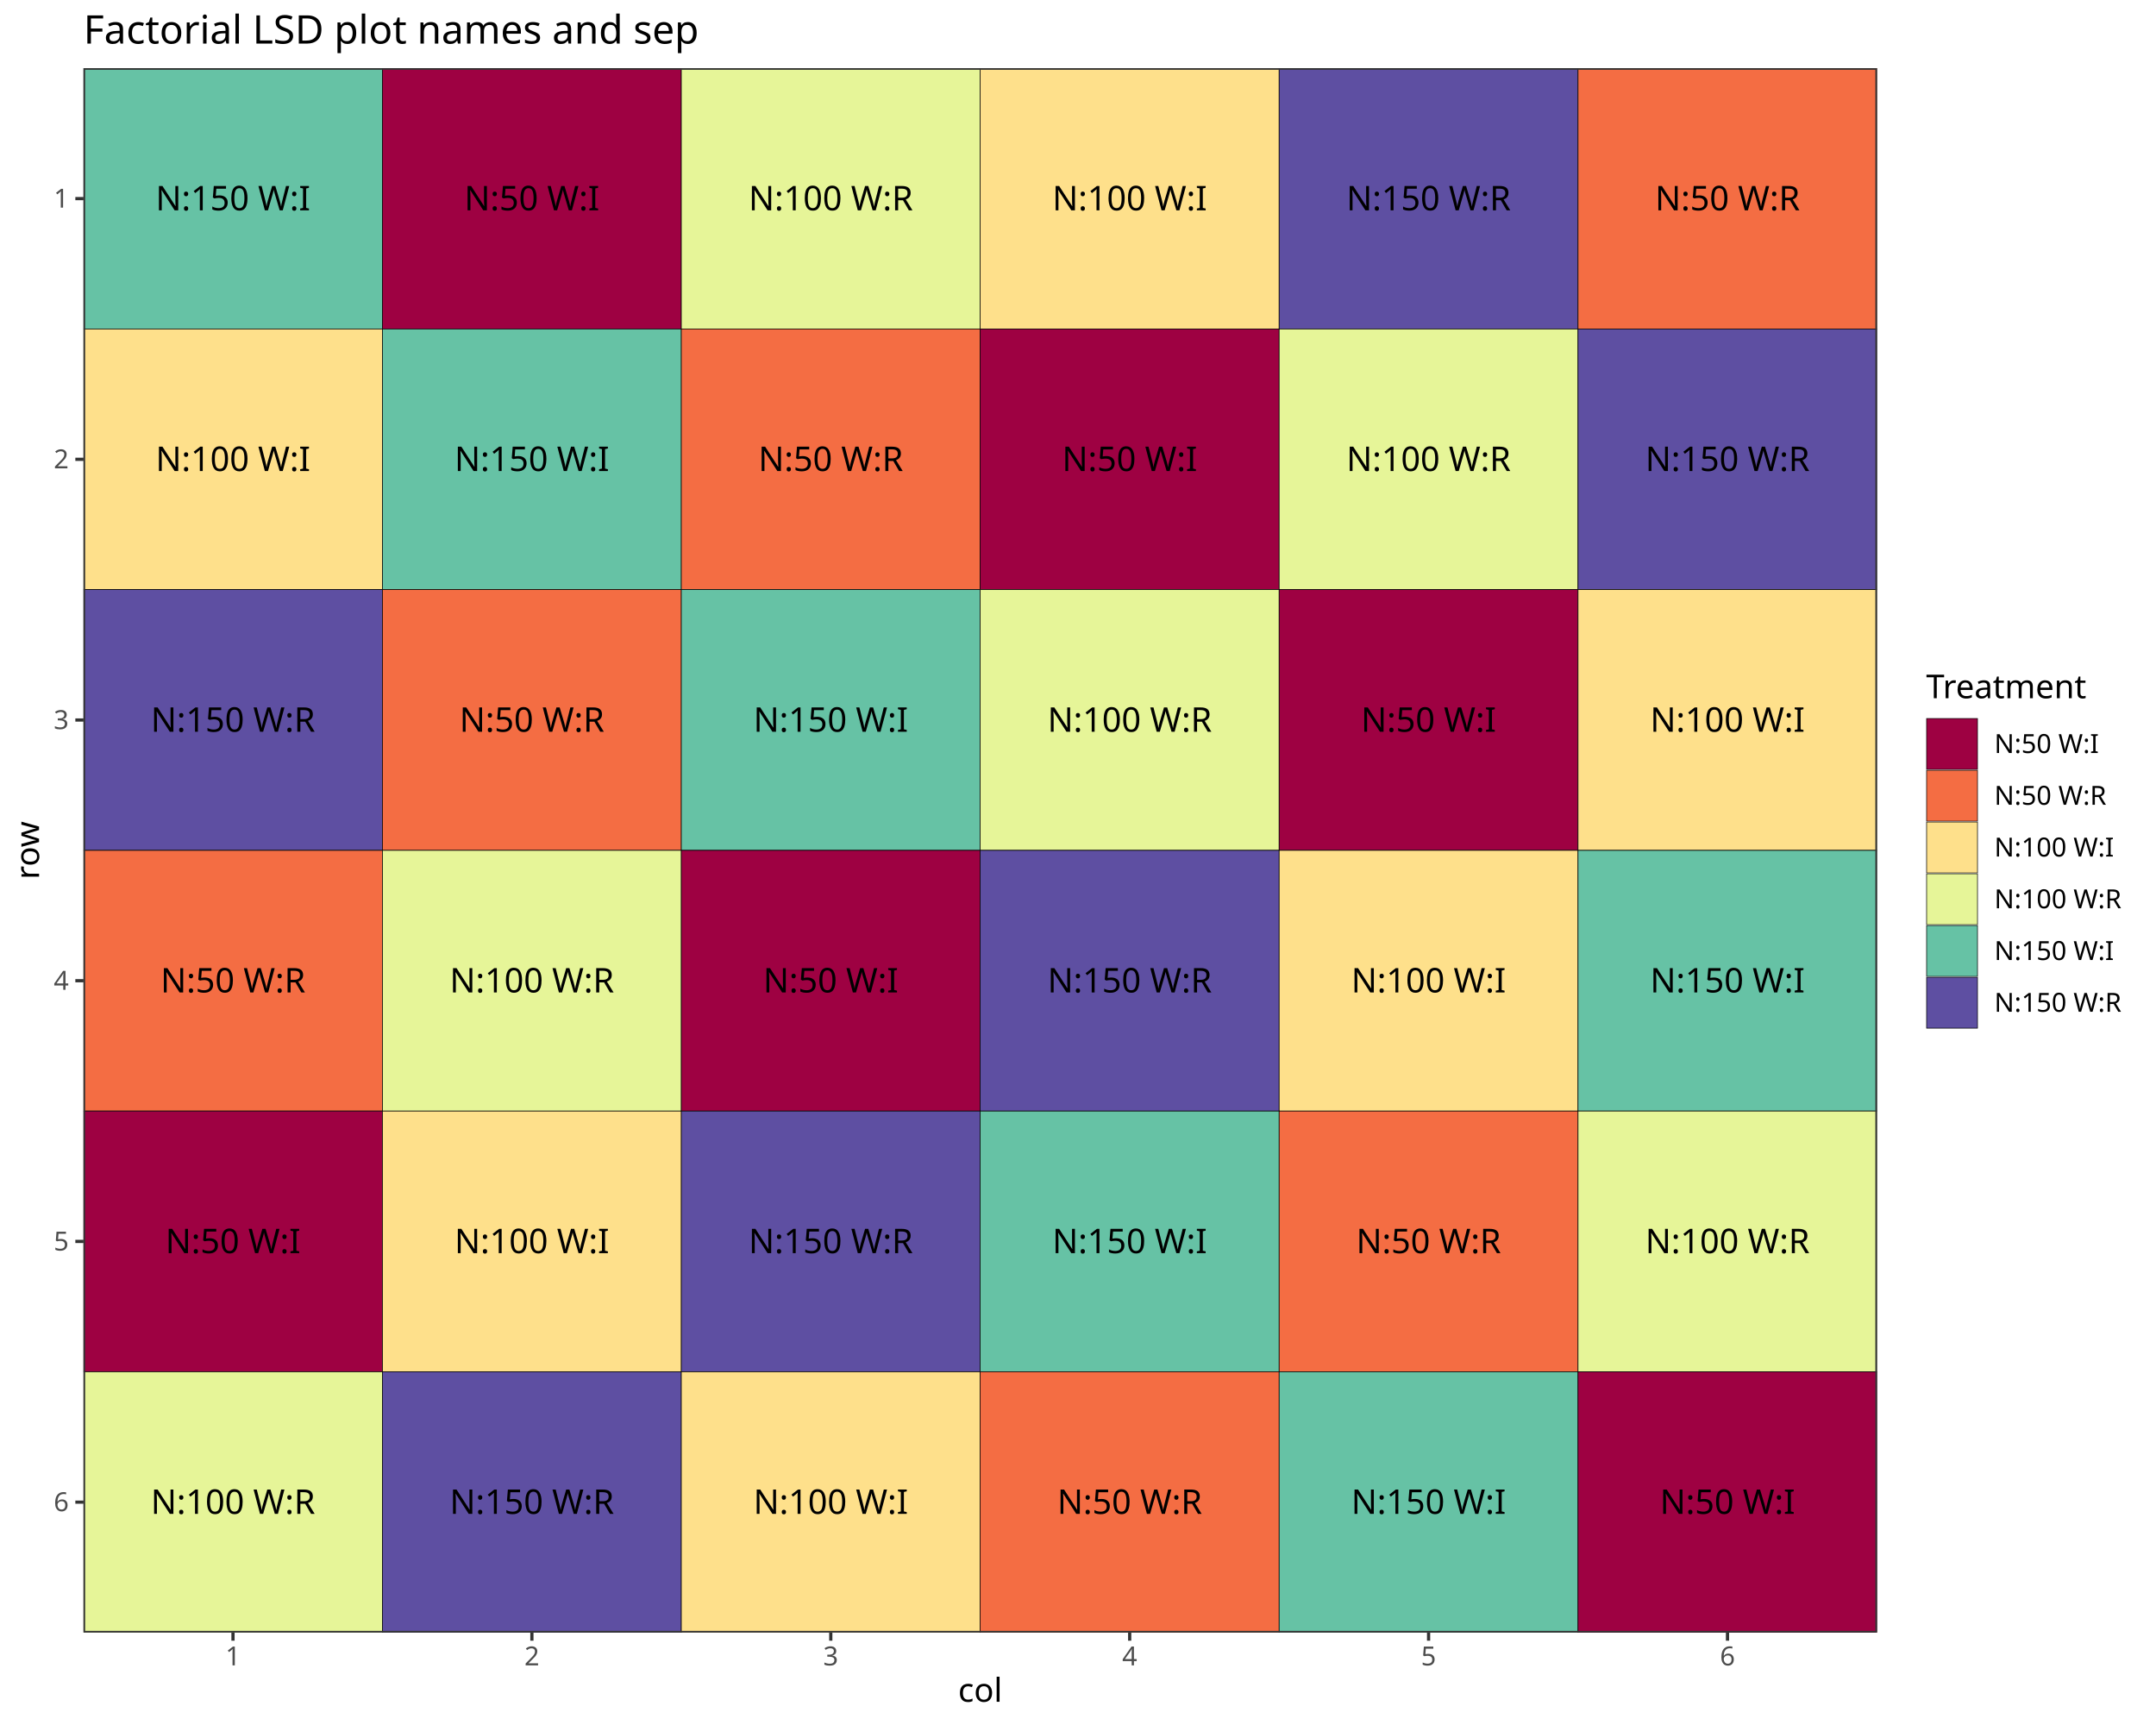
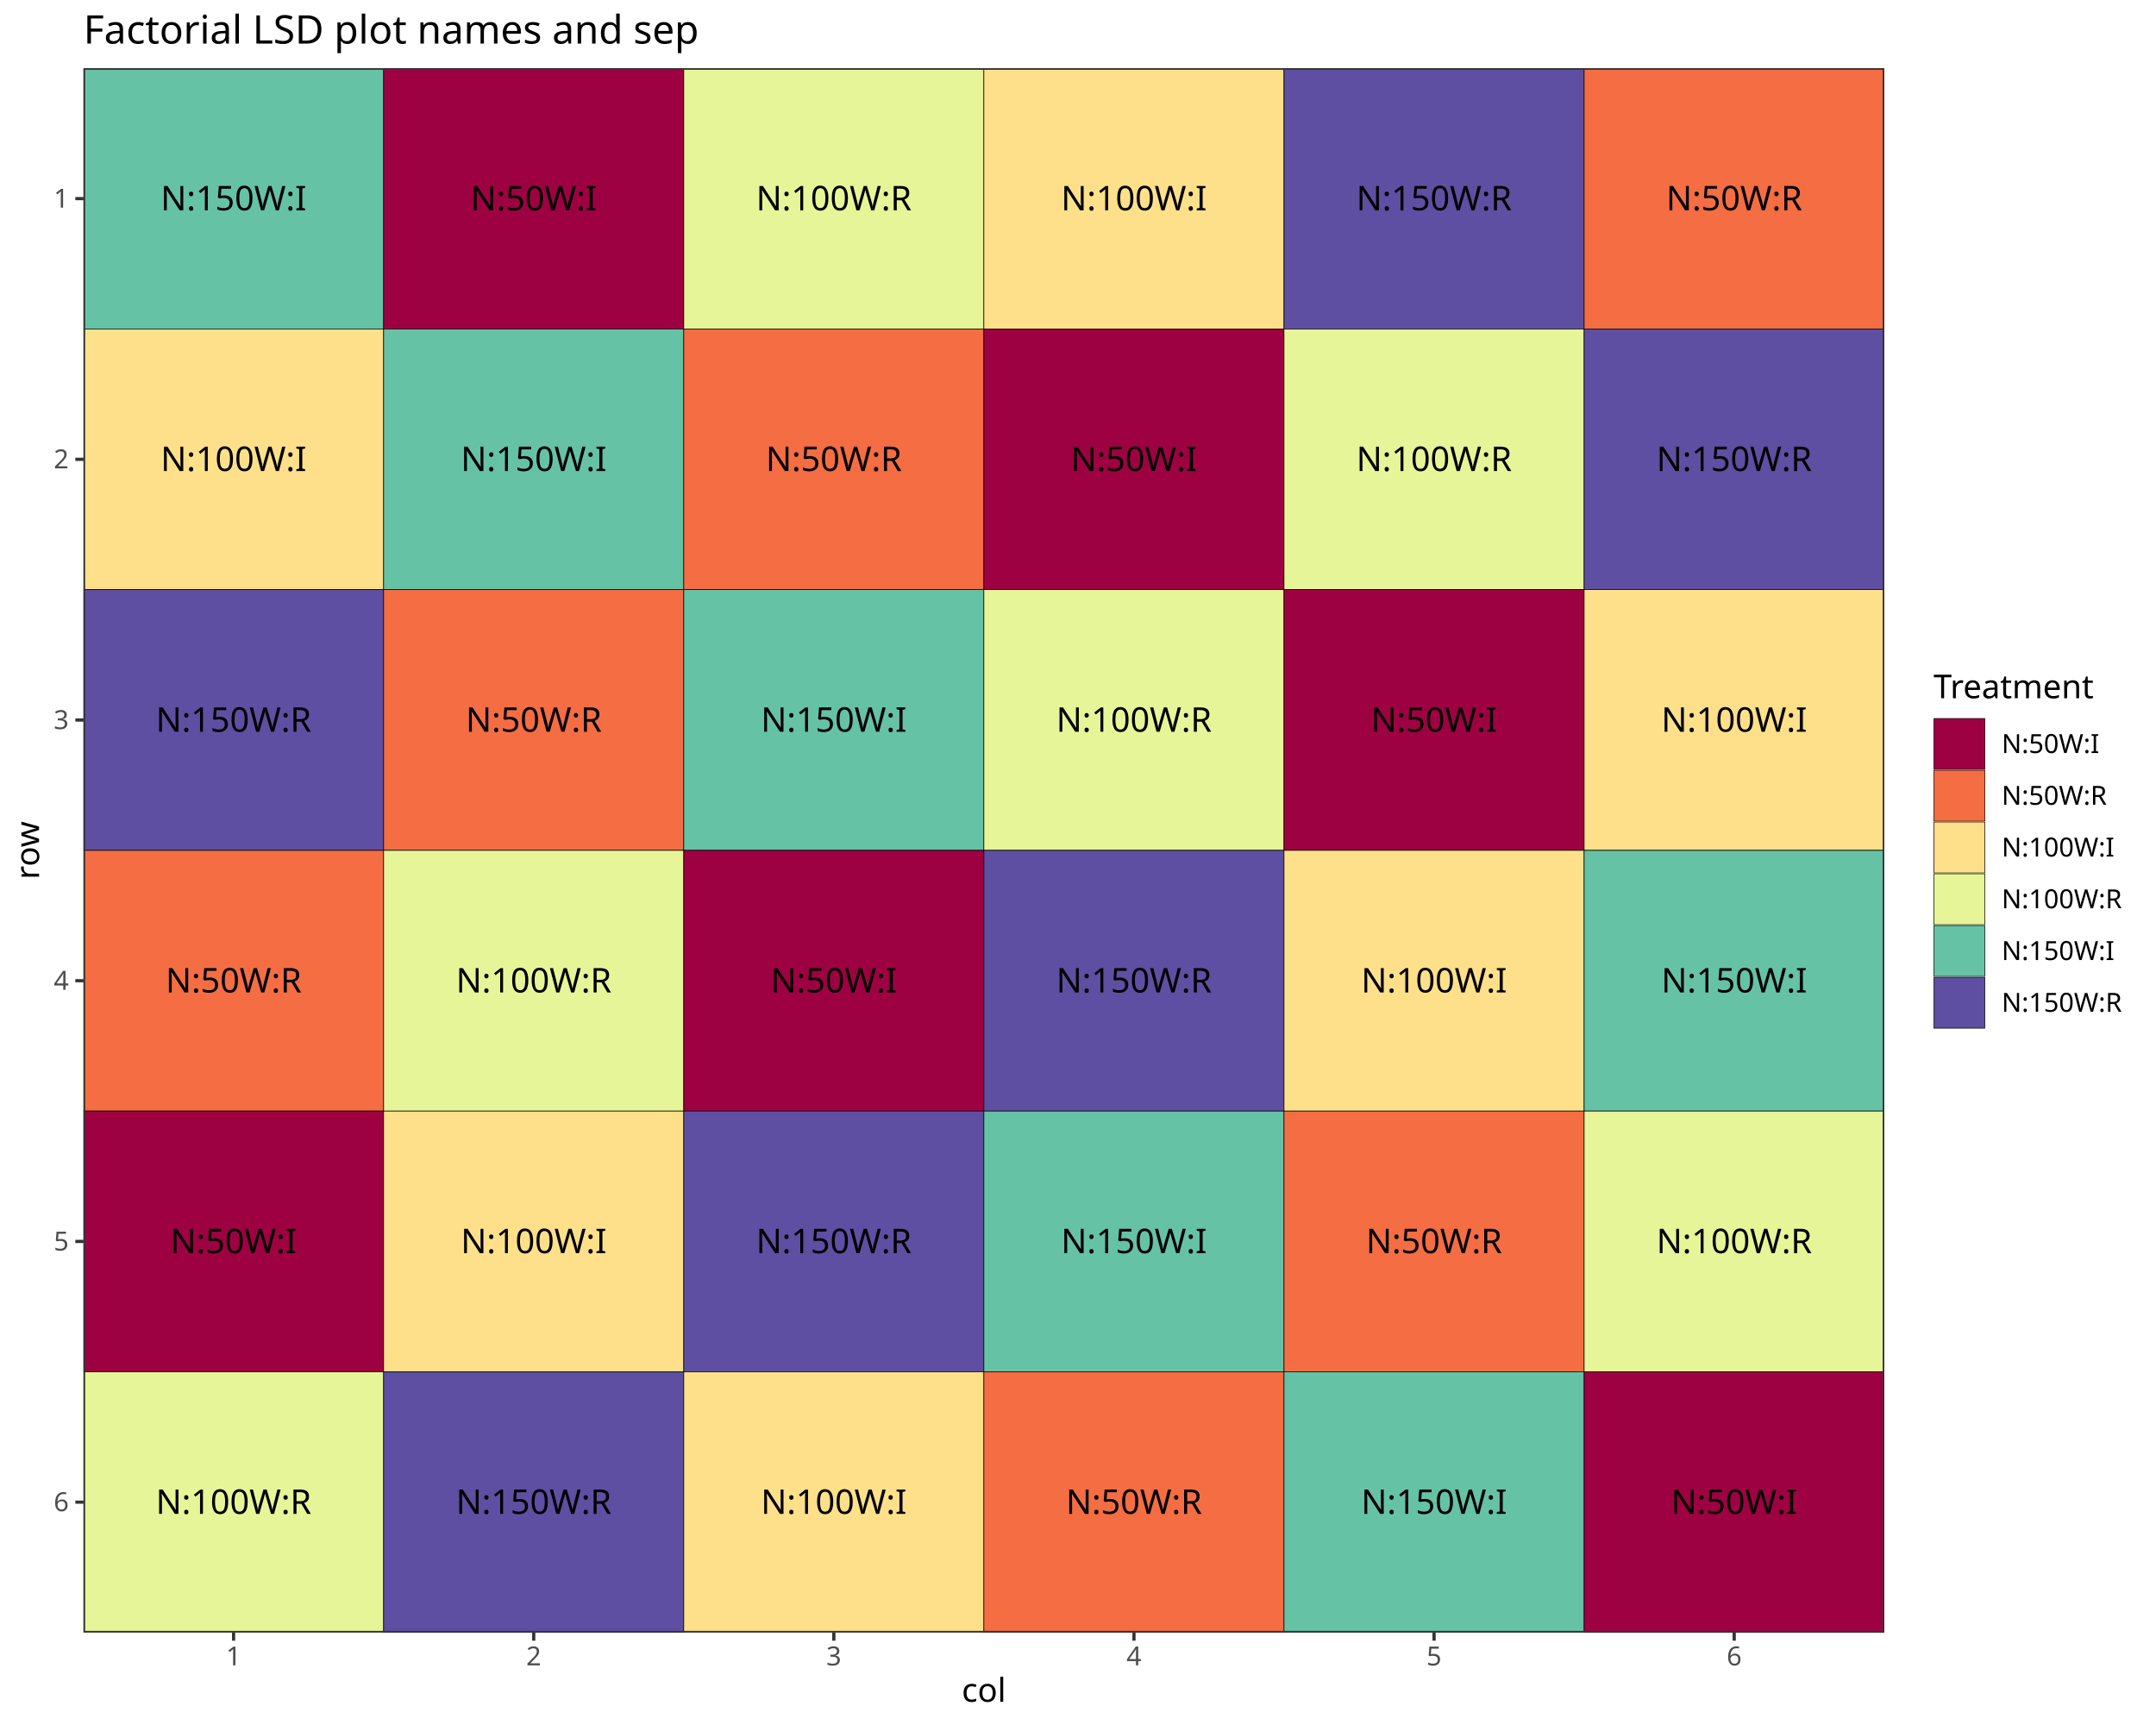
<svg xmlns="http://www.w3.org/2000/svg" class="svglite" data-engine-version="2.0" width="720.00pt" height="576.00pt" viewBox="0 0 720.00 576.00">
  <defs>
    <style type="text/css">
    .svglite line, .svglite polyline, .svglite polygon, .svglite path, .svglite rect, .svglite circle {
      fill: none;
      stroke: #000000;
      stroke-linecap: round;
      stroke-linejoin: round;
      stroke-miterlimit: 10.00;
    }
  </style>
  </defs>
  <rect width="100%" height="100%" style="stroke: none; fill: #FFFFFF;" />
  <defs>
    <clipPath id="cpMC4wMHw3MjAuMDB8MC4wMHw1NzYuMDA=">
      <rect x="0.00" y="0.00" width="720.00" height="576.00" />
    </clipPath>
  </defs>
  <g clip-path="url(#cpMC4wMHw3MjAuMDB8MC4wMHw1NzYuMDA=)">
    <rect x="0.00" y="0.00" width="720.00" height="576.00" style="stroke-width: 1.07; stroke: #FFFFFF; fill: #FFFFFF;" />
  </g>
  <defs>
-     <clipPath id="cpMjcuOTB8NjI2LjgxfDIyLjc4fDU0NS4xMQ==">
-       <rect x="27.90" y="22.78" width="598.91" height="522.33" />
+     <clipPath id="cpMjcuOTB8NjI5LjI1fDIyLjc4fDU0NS4xMQ==">
+       <rect x="27.90" y="22.78" width="601.35" height="522.33" />
    </clipPath>
  </defs>
-   <g clip-path="url(#cpMjcuOTB8NjI2LjgxfDIyLjc4fDU0NS4xMQ==)">
-     <rect x="27.90" y="22.78" width="598.91" height="522.33" style="stroke-width: 1.07; stroke: none; fill: #FFFFFF;" />
-     <polyline points="27.90,22.78 626.81,22.78 " style="stroke-width: 0.53; stroke: #EBEBEB; stroke-linecap: butt;" />
-     <polyline points="27.90,109.84 626.81,109.84 " style="stroke-width: 0.53; stroke: #EBEBEB; stroke-linecap: butt;" />
-     <polyline points="27.90,196.89 626.81,196.89 " style="stroke-width: 0.53; stroke: #EBEBEB; stroke-linecap: butt;" />
-     <polyline points="27.90,283.95 626.81,283.95 " style="stroke-width: 0.53; stroke: #EBEBEB; stroke-linecap: butt;" />
-     <polyline points="27.90,371.00 626.81,371.00 " style="stroke-width: 0.53; stroke: #EBEBEB; stroke-linecap: butt;" />
-     <polyline points="27.90,458.06 626.81,458.06 " style="stroke-width: 0.53; stroke: #EBEBEB; stroke-linecap: butt;" />
-     <polyline points="27.90,545.11 626.81,545.11 " style="stroke-width: 0.53; stroke: #EBEBEB; stroke-linecap: butt;" />
+   <g clip-path="url(#cpMjcuOTB8NjI5LjI1fDIyLjc4fDU0NS4xMQ==)">
+     <rect x="27.90" y="22.78" width="601.35" height="522.33" style="stroke-width: 1.07; stroke: none; fill: #FFFFFF;" />
+     <polyline points="27.90,22.78 629.25,22.78 " style="stroke-width: 0.53; stroke: #EBEBEB; stroke-linecap: butt;" />
+     <polyline points="27.90,109.84 629.25,109.84 " style="stroke-width: 0.53; stroke: #EBEBEB; stroke-linecap: butt;" />
+     <polyline points="27.90,196.89 629.25,196.89 " style="stroke-width: 0.53; stroke: #EBEBEB; stroke-linecap: butt;" />
+     <polyline points="27.90,283.95 629.25,283.95 " style="stroke-width: 0.53; stroke: #EBEBEB; stroke-linecap: butt;" />
+     <polyline points="27.90,371.00 629.25,371.00 " style="stroke-width: 0.53; stroke: #EBEBEB; stroke-linecap: butt;" />
+     <polyline points="27.90,458.06 629.25,458.06 " style="stroke-width: 0.53; stroke: #EBEBEB; stroke-linecap: butt;" />
+     <polyline points="27.90,545.11 629.25,545.11 " style="stroke-width: 0.53; stroke: #EBEBEB; stroke-linecap: butt;" />
    <polyline points="27.90,545.11 27.90,22.78 " style="stroke-width: 0.53; stroke: #EBEBEB; stroke-linecap: butt;" />
-     <polyline points="127.72,545.11 127.72,22.78 " style="stroke-width: 0.53; stroke: #EBEBEB; stroke-linecap: butt;" />
-     <polyline points="227.53,545.11 227.53,22.78 " style="stroke-width: 0.53; stroke: #EBEBEB; stroke-linecap: butt;" />
-     <polyline points="327.35,545.11 327.35,22.78 " style="stroke-width: 0.53; stroke: #EBEBEB; stroke-linecap: butt;" />
-     <polyline points="427.17,545.11 427.17,22.78 " style="stroke-width: 0.53; stroke: #EBEBEB; stroke-linecap: butt;" />
-     <polyline points="526.99,545.11 526.99,22.78 " style="stroke-width: 0.53; stroke: #EBEBEB; stroke-linecap: butt;" />
-     <polyline points="626.81,545.11 626.81,22.78 " style="stroke-width: 0.53; stroke: #EBEBEB; stroke-linecap: butt;" />
-     <polyline points="27.90,66.31 626.81,66.31 " style="stroke-width: 1.07; stroke: #EBEBEB; stroke-linecap: butt;" />
-     <polyline points="27.90,153.37 626.81,153.37 " style="stroke-width: 1.07; stroke: #EBEBEB; stroke-linecap: butt;" />
-     <polyline points="27.90,240.42 626.81,240.42 " style="stroke-width: 1.07; stroke: #EBEBEB; stroke-linecap: butt;" />
-     <polyline points="27.90,327.48 626.81,327.48 " style="stroke-width: 1.07; stroke: #EBEBEB; stroke-linecap: butt;" />
-     <polyline points="27.90,414.53 626.81,414.53 " style="stroke-width: 1.07; stroke: #EBEBEB; stroke-linecap: butt;" />
-     <polyline points="27.90,501.59 626.81,501.59 " style="stroke-width: 1.07; stroke: #EBEBEB; stroke-linecap: butt;" />
-     <polyline points="77.81,545.11 77.81,22.78 " style="stroke-width: 1.07; stroke: #EBEBEB; stroke-linecap: butt;" />
-     <polyline points="177.63,545.11 177.63,22.78 " style="stroke-width: 1.07; stroke: #EBEBEB; stroke-linecap: butt;" />
-     <polyline points="277.44,545.11 277.44,22.78 " style="stroke-width: 1.07; stroke: #EBEBEB; stroke-linecap: butt;" />
-     <polyline points="377.26,545.11 377.26,22.78 " style="stroke-width: 1.07; stroke: #EBEBEB; stroke-linecap: butt;" />
-     <polyline points="477.08,545.11 477.08,22.78 " style="stroke-width: 1.07; stroke: #EBEBEB; stroke-linecap: butt;" />
-     <polyline points="576.90,545.11 576.90,22.78 " style="stroke-width: 1.07; stroke: #EBEBEB; stroke-linecap: butt;" />
-     <rect x="27.90" y="22.78" width="99.82" height="87.05" style="stroke-width: 0.21; stroke-linecap: square; stroke-linejoin: miter; fill: #66C2A5;" />
-     <rect x="127.72" y="22.78" width="99.82" height="87.05" style="stroke-width: 0.21; stroke-linecap: square; stroke-linejoin: miter; fill: #9E0142;" />
-     <rect x="227.53" y="22.78" width="99.82" height="87.05" style="stroke-width: 0.21; stroke-linecap: square; stroke-linejoin: miter; fill: #E6F598;" />
-     <rect x="327.35" y="22.78" width="99.82" height="87.05" style="stroke-width: 0.21; stroke-linecap: square; stroke-linejoin: miter; fill: #FEE08B;" />
-     <rect x="427.17" y="22.78" width="99.82" height="87.05" style="stroke-width: 0.21; stroke-linecap: square; stroke-linejoin: miter; fill: #5E4FA2;" />
-     <rect x="526.99" y="22.78" width="99.82" height="87.05" style="stroke-width: 0.21; stroke-linecap: square; stroke-linejoin: miter; fill: #F46D43;" />
-     <rect x="27.90" y="109.84" width="99.82" height="87.05" style="stroke-width: 0.21; stroke-linecap: square; stroke-linejoin: miter; fill: #FEE08B;" />
-     <rect x="127.72" y="109.84" width="99.82" height="87.05" style="stroke-width: 0.21; stroke-linecap: square; stroke-linejoin: miter; fill: #66C2A5;" />
-     <rect x="227.53" y="109.84" width="99.82" height="87.05" style="stroke-width: 0.21; stroke-linecap: square; stroke-linejoin: miter; fill: #F46D43;" />
-     <rect x="327.35" y="109.84" width="99.82" height="87.05" style="stroke-width: 0.21; stroke-linecap: square; stroke-linejoin: miter; fill: #9E0142;" />
-     <rect x="427.17" y="109.84" width="99.82" height="87.05" style="stroke-width: 0.21; stroke-linecap: square; stroke-linejoin: miter; fill: #E6F598;" />
-     <rect x="526.99" y="109.84" width="99.82" height="87.05" style="stroke-width: 0.21; stroke-linecap: square; stroke-linejoin: miter; fill: #5E4FA2;" />
-     <rect x="27.90" y="196.89" width="99.82" height="87.05" style="stroke-width: 0.21; stroke-linecap: square; stroke-linejoin: miter; fill: #5E4FA2;" />
-     <rect x="127.72" y="196.89" width="99.82" height="87.05" style="stroke-width: 0.21; stroke-linecap: square; stroke-linejoin: miter; fill: #F46D43;" />
-     <rect x="227.53" y="196.89" width="99.82" height="87.05" style="stroke-width: 0.21; stroke-linecap: square; stroke-linejoin: miter; fill: #66C2A5;" />
-     <rect x="327.35" y="196.89" width="99.82" height="87.05" style="stroke-width: 0.21; stroke-linecap: square; stroke-linejoin: miter; fill: #E6F598;" />
-     <rect x="427.17" y="196.89" width="99.82" height="87.05" style="stroke-width: 0.21; stroke-linecap: square; stroke-linejoin: miter; fill: #9E0142;" />
-     <rect x="526.99" y="196.89" width="99.82" height="87.05" style="stroke-width: 0.21; stroke-linecap: square; stroke-linejoin: miter; fill: #FEE08B;" />
-     <rect x="27.90" y="283.95" width="99.82" height="87.05" style="stroke-width: 0.21; stroke-linecap: square; stroke-linejoin: miter; fill: #F46D43;" />
-     <rect x="127.72" y="283.95" width="99.82" height="87.05" style="stroke-width: 0.21; stroke-linecap: square; stroke-linejoin: miter; fill: #E6F598;" />
-     <rect x="227.53" y="283.95" width="99.82" height="87.05" style="stroke-width: 0.21; stroke-linecap: square; stroke-linejoin: miter; fill: #9E0142;" />
-     <rect x="327.35" y="283.95" width="99.82" height="87.05" style="stroke-width: 0.21; stroke-linecap: square; stroke-linejoin: miter; fill: #5E4FA2;" />
-     <rect x="427.17" y="283.95" width="99.82" height="87.05" style="stroke-width: 0.21; stroke-linecap: square; stroke-linejoin: miter; fill: #FEE08B;" />
-     <rect x="526.99" y="283.95" width="99.82" height="87.05" style="stroke-width: 0.21; stroke-linecap: square; stroke-linejoin: miter; fill: #66C2A5;" />
-     <rect x="27.90" y="371.00" width="99.82" height="87.05" style="stroke-width: 0.21; stroke-linecap: square; stroke-linejoin: miter; fill: #9E0142;" />
-     <rect x="127.72" y="371.00" width="99.82" height="87.05" style="stroke-width: 0.21; stroke-linecap: square; stroke-linejoin: miter; fill: #FEE08B;" />
-     <rect x="227.53" y="371.00" width="99.82" height="87.05" style="stroke-width: 0.21; stroke-linecap: square; stroke-linejoin: miter; fill: #5E4FA2;" />
-     <rect x="327.35" y="371.00" width="99.82" height="87.05" style="stroke-width: 0.21; stroke-linecap: square; stroke-linejoin: miter; fill: #66C2A5;" />
-     <rect x="427.17" y="371.00" width="99.82" height="87.05" style="stroke-width: 0.21; stroke-linecap: square; stroke-linejoin: miter; fill: #F46D43;" />
-     <rect x="526.99" y="371.00" width="99.82" height="87.05" style="stroke-width: 0.21; stroke-linecap: square; stroke-linejoin: miter; fill: #E6F598;" />
-     <rect x="27.90" y="458.06" width="99.82" height="87.05" style="stroke-width: 0.21; stroke-linecap: square; stroke-linejoin: miter; fill: #E6F598;" />
-     <rect x="127.72" y="458.06" width="99.82" height="87.05" style="stroke-width: 0.21; stroke-linecap: square; stroke-linejoin: miter; fill: #5E4FA2;" />
-     <rect x="227.53" y="458.06" width="99.82" height="87.05" style="stroke-width: 0.21; stroke-linecap: square; stroke-linejoin: miter; fill: #FEE08B;" />
-     <rect x="327.35" y="458.06" width="99.82" height="87.05" style="stroke-width: 0.21; stroke-linecap: square; stroke-linejoin: miter; fill: #F46D43;" />
-     <rect x="427.17" y="458.06" width="99.82" height="87.05" style="stroke-width: 0.21; stroke-linecap: square; stroke-linejoin: miter; fill: #66C2A5;" />
-     <rect x="526.99" y="458.06" width="99.82" height="87.05" style="stroke-width: 0.21; stroke-linecap: square; stroke-linejoin: miter; fill: #9E0142;" />
-     <text x="77.81" y="70.23" text-anchor="middle" style="font-size: 11.38px; font-family: sans;" textLength="50.60px" lengthAdjust="spacingAndGlyphs">N:150 W:I</text>
-     <text x="177.63" y="70.23" text-anchor="middle" style="font-size: 11.38px; font-family: sans;" textLength="44.27px" lengthAdjust="spacingAndGlyphs">N:50 W:I</text>
-     <text x="277.44" y="70.23" text-anchor="middle" style="font-size: 11.38px; font-family: sans;" textLength="55.66px" lengthAdjust="spacingAndGlyphs">N:100 W:R</text>
-     <text x="377.26" y="70.23" text-anchor="middle" style="font-size: 11.38px; font-family: sans;" textLength="50.60px" lengthAdjust="spacingAndGlyphs">N:100 W:I</text>
-     <text x="477.08" y="70.23" text-anchor="middle" style="font-size: 11.38px; font-family: sans;" textLength="55.66px" lengthAdjust="spacingAndGlyphs">N:150 W:R</text>
-     <text x="576.90" y="70.23" text-anchor="middle" style="font-size: 11.38px; font-family: sans;" textLength="49.33px" lengthAdjust="spacingAndGlyphs">N:50 W:R</text>
-     <text x="77.81" y="157.28" text-anchor="middle" style="font-size: 11.38px; font-family: sans;" textLength="50.60px" lengthAdjust="spacingAndGlyphs">N:100 W:I</text>
-     <text x="177.63" y="157.28" text-anchor="middle" style="font-size: 11.38px; font-family: sans;" textLength="50.60px" lengthAdjust="spacingAndGlyphs">N:150 W:I</text>
-     <text x="277.44" y="157.28" text-anchor="middle" style="font-size: 11.38px; font-family: sans;" textLength="49.33px" lengthAdjust="spacingAndGlyphs">N:50 W:R</text>
-     <text x="377.26" y="157.28" text-anchor="middle" style="font-size: 11.38px; font-family: sans;" textLength="44.27px" lengthAdjust="spacingAndGlyphs">N:50 W:I</text>
-     <text x="477.08" y="157.28" text-anchor="middle" style="font-size: 11.38px; font-family: sans;" textLength="55.66px" lengthAdjust="spacingAndGlyphs">N:100 W:R</text>
-     <text x="576.90" y="157.28" text-anchor="middle" style="font-size: 11.38px; font-family: sans;" textLength="55.66px" lengthAdjust="spacingAndGlyphs">N:150 W:R</text>
-     <text x="77.81" y="244.34" text-anchor="middle" style="font-size: 11.38px; font-family: sans;" textLength="55.66px" lengthAdjust="spacingAndGlyphs">N:150 W:R</text>
-     <text x="177.63" y="244.34" text-anchor="middle" style="font-size: 11.38px; font-family: sans;" textLength="49.33px" lengthAdjust="spacingAndGlyphs">N:50 W:R</text>
-     <text x="277.44" y="244.34" text-anchor="middle" style="font-size: 11.38px; font-family: sans;" textLength="50.60px" lengthAdjust="spacingAndGlyphs">N:150 W:I</text>
-     <text x="377.26" y="244.34" text-anchor="middle" style="font-size: 11.38px; font-family: sans;" textLength="55.66px" lengthAdjust="spacingAndGlyphs">N:100 W:R</text>
-     <text x="477.08" y="244.34" text-anchor="middle" style="font-size: 11.38px; font-family: sans;" textLength="44.27px" lengthAdjust="spacingAndGlyphs">N:50 W:I</text>
-     <text x="576.90" y="244.34" text-anchor="middle" style="font-size: 11.38px; font-family: sans;" textLength="50.60px" lengthAdjust="spacingAndGlyphs">N:100 W:I</text>
-     <text x="77.81" y="331.39" text-anchor="middle" style="font-size: 11.38px; font-family: sans;" textLength="49.33px" lengthAdjust="spacingAndGlyphs">N:50 W:R</text>
-     <text x="177.63" y="331.39" text-anchor="middle" style="font-size: 11.38px; font-family: sans;" textLength="55.66px" lengthAdjust="spacingAndGlyphs">N:100 W:R</text>
-     <text x="277.44" y="331.39" text-anchor="middle" style="font-size: 11.38px; font-family: sans;" textLength="44.27px" lengthAdjust="spacingAndGlyphs">N:50 W:I</text>
-     <text x="377.26" y="331.39" text-anchor="middle" style="font-size: 11.38px; font-family: sans;" textLength="55.66px" lengthAdjust="spacingAndGlyphs">N:150 W:R</text>
-     <text x="477.08" y="331.39" text-anchor="middle" style="font-size: 11.38px; font-family: sans;" textLength="50.60px" lengthAdjust="spacingAndGlyphs">N:100 W:I</text>
-     <text x="576.90" y="331.39" text-anchor="middle" style="font-size: 11.38px; font-family: sans;" textLength="50.60px" lengthAdjust="spacingAndGlyphs">N:150 W:I</text>
-     <text x="77.81" y="418.45" text-anchor="middle" style="font-size: 11.38px; font-family: sans;" textLength="44.27px" lengthAdjust="spacingAndGlyphs">N:50 W:I</text>
-     <text x="177.63" y="418.45" text-anchor="middle" style="font-size: 11.38px; font-family: sans;" textLength="50.60px" lengthAdjust="spacingAndGlyphs">N:100 W:I</text>
-     <text x="277.44" y="418.45" text-anchor="middle" style="font-size: 11.38px; font-family: sans;" textLength="55.66px" lengthAdjust="spacingAndGlyphs">N:150 W:R</text>
-     <text x="377.26" y="418.45" text-anchor="middle" style="font-size: 11.38px; font-family: sans;" textLength="50.60px" lengthAdjust="spacingAndGlyphs">N:150 W:I</text>
-     <text x="477.08" y="418.45" text-anchor="middle" style="font-size: 11.38px; font-family: sans;" textLength="49.33px" lengthAdjust="spacingAndGlyphs">N:50 W:R</text>
-     <text x="576.90" y="418.45" text-anchor="middle" style="font-size: 11.38px; font-family: sans;" textLength="55.66px" lengthAdjust="spacingAndGlyphs">N:100 W:R</text>
-     <text x="77.81" y="505.50" text-anchor="middle" style="font-size: 11.38px; font-family: sans;" textLength="55.66px" lengthAdjust="spacingAndGlyphs">N:100 W:R</text>
-     <text x="177.63" y="505.50" text-anchor="middle" style="font-size: 11.38px; font-family: sans;" textLength="55.66px" lengthAdjust="spacingAndGlyphs">N:150 W:R</text>
-     <text x="277.44" y="505.50" text-anchor="middle" style="font-size: 11.38px; font-family: sans;" textLength="50.60px" lengthAdjust="spacingAndGlyphs">N:100 W:I</text>
-     <text x="377.26" y="505.50" text-anchor="middle" style="font-size: 11.38px; font-family: sans;" textLength="49.33px" lengthAdjust="spacingAndGlyphs">N:50 W:R</text>
-     <text x="477.08" y="505.50" text-anchor="middle" style="font-size: 11.38px; font-family: sans;" textLength="50.60px" lengthAdjust="spacingAndGlyphs">N:150 W:I</text>
-     <text x="576.90" y="505.50" text-anchor="middle" style="font-size: 11.38px; font-family: sans;" textLength="44.27px" lengthAdjust="spacingAndGlyphs">N:50 W:I</text>
-     <rect x="27.90" y="22.78" width="598.91" height="522.33" style="stroke-width: 1.07; stroke: #333333;" />
+     <polyline points="128.12,545.11 128.12,22.78 " style="stroke-width: 0.53; stroke: #EBEBEB; stroke-linecap: butt;" />
+     <polyline points="228.35,545.11 228.35,22.78 " style="stroke-width: 0.53; stroke: #EBEBEB; stroke-linecap: butt;" />
+     <polyline points="328.57,545.11 328.57,22.78 " style="stroke-width: 0.53; stroke: #EBEBEB; stroke-linecap: butt;" />
+     <polyline points="428.80,545.11 428.80,22.78 " style="stroke-width: 0.53; stroke: #EBEBEB; stroke-linecap: butt;" />
+     <polyline points="529.03,545.11 529.03,22.78 " style="stroke-width: 0.53; stroke: #EBEBEB; stroke-linecap: butt;" />
+     <polyline points="629.25,545.11 629.25,22.78 " style="stroke-width: 0.53; stroke: #EBEBEB; stroke-linecap: butt;" />
+     <polyline points="27.90,66.31 629.25,66.31 " style="stroke-width: 1.07; stroke: #EBEBEB; stroke-linecap: butt;" />
+     <polyline points="27.90,153.37 629.25,153.37 " style="stroke-width: 1.07; stroke: #EBEBEB; stroke-linecap: butt;" />
+     <polyline points="27.90,240.42 629.25,240.42 " style="stroke-width: 1.07; stroke: #EBEBEB; stroke-linecap: butt;" />
+     <polyline points="27.90,327.48 629.25,327.48 " style="stroke-width: 1.07; stroke: #EBEBEB; stroke-linecap: butt;" />
+     <polyline points="27.90,414.53 629.25,414.53 " style="stroke-width: 1.07; stroke: #EBEBEB; stroke-linecap: butt;" />
+     <polyline points="27.90,501.59 629.25,501.59 " style="stroke-width: 1.07; stroke: #EBEBEB; stroke-linecap: butt;" />
+     <polyline points="78.01,545.11 78.01,22.78 " style="stroke-width: 1.07; stroke: #EBEBEB; stroke-linecap: butt;" />
+     <polyline points="178.24,545.11 178.24,22.78 " style="stroke-width: 1.07; stroke: #EBEBEB; stroke-linecap: butt;" />
+     <polyline points="278.46,545.11 278.46,22.78 " style="stroke-width: 1.07; stroke: #EBEBEB; stroke-linecap: butt;" />
+     <polyline points="378.69,545.11 378.69,22.78 " style="stroke-width: 1.07; stroke: #EBEBEB; stroke-linecap: butt;" />
+     <polyline points="478.91,545.11 478.91,22.78 " style="stroke-width: 1.07; stroke: #EBEBEB; stroke-linecap: butt;" />
+     <polyline points="579.14,545.11 579.14,22.78 " style="stroke-width: 1.07; stroke: #EBEBEB; stroke-linecap: butt;" />
+     <rect x="27.90" y="22.78" width="100.23" height="87.05" style="stroke-width: 0.21; stroke-linecap: square; stroke-linejoin: miter; fill: #66C2A5;" />
+     <rect x="128.12" y="22.78" width="100.23" height="87.05" style="stroke-width: 0.21; stroke-linecap: square; stroke-linejoin: miter; fill: #9E0142;" />
+     <rect x="228.35" y="22.78" width="100.23" height="87.05" style="stroke-width: 0.21; stroke-linecap: square; stroke-linejoin: miter; fill: #E6F598;" />
+     <rect x="328.57" y="22.78" width="100.23" height="87.05" style="stroke-width: 0.21; stroke-linecap: square; stroke-linejoin: miter; fill: #FEE08B;" />
+     <rect x="428.80" y="22.78" width="100.23" height="87.05" style="stroke-width: 0.21; stroke-linecap: square; stroke-linejoin: miter; fill: #5E4FA2;" />
+     <rect x="529.03" y="22.78" width="100.23" height="87.05" style="stroke-width: 0.21; stroke-linecap: square; stroke-linejoin: miter; fill: #F46D43;" />
+     <rect x="27.90" y="109.84" width="100.23" height="87.05" style="stroke-width: 0.21; stroke-linecap: square; stroke-linejoin: miter; fill: #FEE08B;" />
+     <rect x="128.12" y="109.84" width="100.23" height="87.05" style="stroke-width: 0.21; stroke-linecap: square; stroke-linejoin: miter; fill: #66C2A5;" />
+     <rect x="228.35" y="109.84" width="100.23" height="87.05" style="stroke-width: 0.21; stroke-linecap: square; stroke-linejoin: miter; fill: #F46D43;" />
+     <rect x="328.57" y="109.84" width="100.23" height="87.05" style="stroke-width: 0.21; stroke-linecap: square; stroke-linejoin: miter; fill: #9E0142;" />
+     <rect x="428.80" y="109.84" width="100.23" height="87.05" style="stroke-width: 0.21; stroke-linecap: square; stroke-linejoin: miter; fill: #E6F598;" />
+     <rect x="529.03" y="109.84" width="100.23" height="87.05" style="stroke-width: 0.21; stroke-linecap: square; stroke-linejoin: miter; fill: #5E4FA2;" />
+     <rect x="27.90" y="196.89" width="100.23" height="87.05" style="stroke-width: 0.21; stroke-linecap: square; stroke-linejoin: miter; fill: #5E4FA2;" />
+     <rect x="128.12" y="196.89" width="100.23" height="87.05" style="stroke-width: 0.21; stroke-linecap: square; stroke-linejoin: miter; fill: #F46D43;" />
+     <rect x="228.35" y="196.89" width="100.23" height="87.05" style="stroke-width: 0.21; stroke-linecap: square; stroke-linejoin: miter; fill: #66C2A5;" />
+     <rect x="328.57" y="196.89" width="100.23" height="87.05" style="stroke-width: 0.21; stroke-linecap: square; stroke-linejoin: miter; fill: #E6F598;" />
+     <rect x="428.80" y="196.89" width="100.23" height="87.05" style="stroke-width: 0.21; stroke-linecap: square; stroke-linejoin: miter; fill: #9E0142;" />
+     <rect x="529.03" y="196.89" width="100.23" height="87.05" style="stroke-width: 0.21; stroke-linecap: square; stroke-linejoin: miter; fill: #FEE08B;" />
+     <rect x="27.90" y="283.95" width="100.23" height="87.05" style="stroke-width: 0.21; stroke-linecap: square; stroke-linejoin: miter; fill: #F46D43;" />
+     <rect x="128.12" y="283.95" width="100.23" height="87.05" style="stroke-width: 0.21; stroke-linecap: square; stroke-linejoin: miter; fill: #E6F598;" />
+     <rect x="228.35" y="283.95" width="100.23" height="87.05" style="stroke-width: 0.21; stroke-linecap: square; stroke-linejoin: miter; fill: #9E0142;" />
+     <rect x="328.57" y="283.95" width="100.23" height="87.05" style="stroke-width: 0.21; stroke-linecap: square; stroke-linejoin: miter; fill: #5E4FA2;" />
+     <rect x="428.80" y="283.95" width="100.23" height="87.05" style="stroke-width: 0.21; stroke-linecap: square; stroke-linejoin: miter; fill: #FEE08B;" />
+     <rect x="529.03" y="283.95" width="100.23" height="87.05" style="stroke-width: 0.21; stroke-linecap: square; stroke-linejoin: miter; fill: #66C2A5;" />
+     <rect x="27.90" y="371.00" width="100.23" height="87.05" style="stroke-width: 0.21; stroke-linecap: square; stroke-linejoin: miter; fill: #9E0142;" />
+     <rect x="128.12" y="371.00" width="100.23" height="87.05" style="stroke-width: 0.21; stroke-linecap: square; stroke-linejoin: miter; fill: #FEE08B;" />
+     <rect x="228.35" y="371.00" width="100.23" height="87.05" style="stroke-width: 0.21; stroke-linecap: square; stroke-linejoin: miter; fill: #5E4FA2;" />
+     <rect x="328.57" y="371.00" width="100.23" height="87.05" style="stroke-width: 0.21; stroke-linecap: square; stroke-linejoin: miter; fill: #66C2A5;" />
+     <rect x="428.80" y="371.00" width="100.23" height="87.05" style="stroke-width: 0.21; stroke-linecap: square; stroke-linejoin: miter; fill: #F46D43;" />
+     <rect x="529.03" y="371.00" width="100.23" height="87.05" style="stroke-width: 0.21; stroke-linecap: square; stroke-linejoin: miter; fill: #E6F598;" />
+     <rect x="27.90" y="458.06" width="100.23" height="87.05" style="stroke-width: 0.21; stroke-linecap: square; stroke-linejoin: miter; fill: #E6F598;" />
+     <rect x="128.12" y="458.06" width="100.23" height="87.05" style="stroke-width: 0.21; stroke-linecap: square; stroke-linejoin: miter; fill: #5E4FA2;" />
+     <rect x="228.35" y="458.06" width="100.23" height="87.05" style="stroke-width: 0.21; stroke-linecap: square; stroke-linejoin: miter; fill: #FEE08B;" />
+     <rect x="328.57" y="458.06" width="100.23" height="87.05" style="stroke-width: 0.21; stroke-linecap: square; stroke-linejoin: miter; fill: #F46D43;" />
+     <rect x="428.80" y="458.06" width="100.23" height="87.05" style="stroke-width: 0.21; stroke-linecap: square; stroke-linejoin: miter; fill: #66C2A5;" />
+     <rect x="529.03" y="458.06" width="100.23" height="87.05" style="stroke-width: 0.21; stroke-linecap: square; stroke-linejoin: miter; fill: #9E0142;" />
+     <text x="78.01" y="70.23" text-anchor="middle" style="font-size: 11.38px; font-family: sans;" textLength="47.44px" lengthAdjust="spacingAndGlyphs">N:150W:I</text>
+     <text x="178.24" y="70.23" text-anchor="middle" style="font-size: 11.38px; font-family: sans;" textLength="41.11px" lengthAdjust="spacingAndGlyphs">N:50W:I</text>
+     <text x="278.46" y="70.23" text-anchor="middle" style="font-size: 11.38px; font-family: sans;" textLength="52.50px" lengthAdjust="spacingAndGlyphs">N:100W:R</text>
+     <text x="378.69" y="70.23" text-anchor="middle" style="font-size: 11.38px; font-family: sans;" textLength="47.44px" lengthAdjust="spacingAndGlyphs">N:100W:I</text>
+     <text x="478.91" y="70.23" text-anchor="middle" style="font-size: 11.38px; font-family: sans;" textLength="52.50px" lengthAdjust="spacingAndGlyphs">N:150W:R</text>
+     <text x="579.14" y="70.23" text-anchor="middle" style="font-size: 11.38px; font-family: sans;" textLength="46.17px" lengthAdjust="spacingAndGlyphs">N:50W:R</text>
+     <text x="78.01" y="157.28" text-anchor="middle" style="font-size: 11.38px; font-family: sans;" textLength="47.44px" lengthAdjust="spacingAndGlyphs">N:100W:I</text>
+     <text x="178.24" y="157.28" text-anchor="middle" style="font-size: 11.38px; font-family: sans;" textLength="47.44px" lengthAdjust="spacingAndGlyphs">N:150W:I</text>
+     <text x="278.46" y="157.28" text-anchor="middle" style="font-size: 11.38px; font-family: sans;" textLength="46.17px" lengthAdjust="spacingAndGlyphs">N:50W:R</text>
+     <text x="378.69" y="157.28" text-anchor="middle" style="font-size: 11.38px; font-family: sans;" textLength="41.11px" lengthAdjust="spacingAndGlyphs">N:50W:I</text>
+     <text x="478.91" y="157.28" text-anchor="middle" style="font-size: 11.38px; font-family: sans;" textLength="52.50px" lengthAdjust="spacingAndGlyphs">N:100W:R</text>
+     <text x="579.14" y="157.28" text-anchor="middle" style="font-size: 11.38px; font-family: sans;" textLength="52.50px" lengthAdjust="spacingAndGlyphs">N:150W:R</text>
+     <text x="78.01" y="244.34" text-anchor="middle" style="font-size: 11.38px; font-family: sans;" textLength="52.50px" lengthAdjust="spacingAndGlyphs">N:150W:R</text>
+     <text x="178.24" y="244.34" text-anchor="middle" style="font-size: 11.38px; font-family: sans;" textLength="46.17px" lengthAdjust="spacingAndGlyphs">N:50W:R</text>
+     <text x="278.46" y="244.34" text-anchor="middle" style="font-size: 11.38px; font-family: sans;" textLength="47.44px" lengthAdjust="spacingAndGlyphs">N:150W:I</text>
+     <text x="378.69" y="244.34" text-anchor="middle" style="font-size: 11.38px; font-family: sans;" textLength="52.50px" lengthAdjust="spacingAndGlyphs">N:100W:R</text>
+     <text x="478.91" y="244.34" text-anchor="middle" style="font-size: 11.38px; font-family: sans;" textLength="41.11px" lengthAdjust="spacingAndGlyphs">N:50W:I</text>
+     <text x="579.14" y="244.34" text-anchor="middle" style="font-size: 11.38px; font-family: sans;" textLength="47.44px" lengthAdjust="spacingAndGlyphs">N:100W:I</text>
+     <text x="78.01" y="331.39" text-anchor="middle" style="font-size: 11.38px; font-family: sans;" textLength="46.17px" lengthAdjust="spacingAndGlyphs">N:50W:R</text>
+     <text x="178.24" y="331.39" text-anchor="middle" style="font-size: 11.38px; font-family: sans;" textLength="52.50px" lengthAdjust="spacingAndGlyphs">N:100W:R</text>
+     <text x="278.46" y="331.39" text-anchor="middle" style="font-size: 11.38px; font-family: sans;" textLength="41.11px" lengthAdjust="spacingAndGlyphs">N:50W:I</text>
+     <text x="378.69" y="331.39" text-anchor="middle" style="font-size: 11.38px; font-family: sans;" textLength="52.50px" lengthAdjust="spacingAndGlyphs">N:150W:R</text>
+     <text x="478.91" y="331.39" text-anchor="middle" style="font-size: 11.38px; font-family: sans;" textLength="47.44px" lengthAdjust="spacingAndGlyphs">N:100W:I</text>
+     <text x="579.14" y="331.39" text-anchor="middle" style="font-size: 11.38px; font-family: sans;" textLength="47.44px" lengthAdjust="spacingAndGlyphs">N:150W:I</text>
+     <text x="78.01" y="418.45" text-anchor="middle" style="font-size: 11.38px; font-family: sans;" textLength="41.11px" lengthAdjust="spacingAndGlyphs">N:50W:I</text>
+     <text x="178.24" y="418.45" text-anchor="middle" style="font-size: 11.38px; font-family: sans;" textLength="47.44px" lengthAdjust="spacingAndGlyphs">N:100W:I</text>
+     <text x="278.46" y="418.45" text-anchor="middle" style="font-size: 11.38px; font-family: sans;" textLength="52.50px" lengthAdjust="spacingAndGlyphs">N:150W:R</text>
+     <text x="378.69" y="418.45" text-anchor="middle" style="font-size: 11.38px; font-family: sans;" textLength="47.44px" lengthAdjust="spacingAndGlyphs">N:150W:I</text>
+     <text x="478.91" y="418.45" text-anchor="middle" style="font-size: 11.38px; font-family: sans;" textLength="46.17px" lengthAdjust="spacingAndGlyphs">N:50W:R</text>
+     <text x="579.14" y="418.45" text-anchor="middle" style="font-size: 11.38px; font-family: sans;" textLength="52.50px" lengthAdjust="spacingAndGlyphs">N:100W:R</text>
+     <text x="78.01" y="505.50" text-anchor="middle" style="font-size: 11.38px; font-family: sans;" textLength="52.50px" lengthAdjust="spacingAndGlyphs">N:100W:R</text>
+     <text x="178.24" y="505.50" text-anchor="middle" style="font-size: 11.38px; font-family: sans;" textLength="52.50px" lengthAdjust="spacingAndGlyphs">N:150W:R</text>
+     <text x="278.46" y="505.50" text-anchor="middle" style="font-size: 11.38px; font-family: sans;" textLength="47.44px" lengthAdjust="spacingAndGlyphs">N:100W:I</text>
+     <text x="378.69" y="505.50" text-anchor="middle" style="font-size: 11.38px; font-family: sans;" textLength="46.17px" lengthAdjust="spacingAndGlyphs">N:50W:R</text>
+     <text x="478.91" y="505.50" text-anchor="middle" style="font-size: 11.38px; font-family: sans;" textLength="47.44px" lengthAdjust="spacingAndGlyphs">N:150W:I</text>
+     <text x="579.14" y="505.50" text-anchor="middle" style="font-size: 11.38px; font-family: sans;" textLength="41.11px" lengthAdjust="spacingAndGlyphs">N:50W:I</text>
+     <rect x="27.90" y="22.78" width="601.35" height="522.33" style="stroke-width: 1.07; stroke: #333333;" />
  </g>
  <g clip-path="url(#cpMC4wMHw3MjAuMDB8MC4wMHw1NzYuMDA=)">
    <text x="22.97" y="69.34" text-anchor="end" style="font-size: 8.80px; fill: #4D4D4D; font-family: sans;" textLength="4.89px" lengthAdjust="spacingAndGlyphs">1</text>
    <text x="22.97" y="156.39" text-anchor="end" style="font-size: 8.80px; fill: #4D4D4D; font-family: sans;" textLength="4.89px" lengthAdjust="spacingAndGlyphs">2</text>
    <text x="22.97" y="243.45" text-anchor="end" style="font-size: 8.80px; fill: #4D4D4D; font-family: sans;" textLength="4.89px" lengthAdjust="spacingAndGlyphs">3</text>
    <text x="22.97" y="330.50" text-anchor="end" style="font-size: 8.80px; fill: #4D4D4D; font-family: sans;" textLength="4.89px" lengthAdjust="spacingAndGlyphs">4</text>
    <text x="22.97" y="417.56" text-anchor="end" style="font-size: 8.80px; fill: #4D4D4D; font-family: sans;" textLength="4.89px" lengthAdjust="spacingAndGlyphs">5</text>
    <text x="22.97" y="504.61" text-anchor="end" style="font-size: 8.80px; fill: #4D4D4D; font-family: sans;" textLength="4.89px" lengthAdjust="spacingAndGlyphs">6</text>
    <polyline points="25.16,66.31 27.90,66.31 " style="stroke-width: 1.07; stroke: #333333; stroke-linecap: butt;" />
    <polyline points="25.16,153.37 27.90,153.37 " style="stroke-width: 1.07; stroke: #333333; stroke-linecap: butt;" />
    <polyline points="25.16,240.42 27.90,240.42 " style="stroke-width: 1.07; stroke: #333333; stroke-linecap: butt;" />
    <polyline points="25.16,327.48 27.90,327.48 " style="stroke-width: 1.07; stroke: #333333; stroke-linecap: butt;" />
    <polyline points="25.16,414.53 27.90,414.53 " style="stroke-width: 1.07; stroke: #333333; stroke-linecap: butt;" />
    <polyline points="25.16,501.59 27.90,501.59 " style="stroke-width: 1.07; stroke: #333333; stroke-linecap: butt;" />
-     <polyline points="77.81,547.85 77.81,545.11 " style="stroke-width: 1.07; stroke: #333333; stroke-linecap: butt;" />
-     <polyline points="177.63,547.85 177.63,545.11 " style="stroke-width: 1.07; stroke: #333333; stroke-linecap: butt;" />
-     <polyline points="277.44,547.85 277.44,545.11 " style="stroke-width: 1.07; stroke: #333333; stroke-linecap: butt;" />
-     <polyline points="377.26,547.85 377.26,545.11 " style="stroke-width: 1.07; stroke: #333333; stroke-linecap: butt;" />
-     <polyline points="477.08,547.85 477.08,545.11 " style="stroke-width: 1.07; stroke: #333333; stroke-linecap: butt;" />
-     <polyline points="576.90,547.85 576.90,545.11 " style="stroke-width: 1.07; stroke: #333333; stroke-linecap: butt;" />
-     <text x="77.81" y="556.10" text-anchor="middle" style="font-size: 8.80px; fill: #4D4D4D; font-family: sans;" textLength="4.89px" lengthAdjust="spacingAndGlyphs">1</text>
-     <text x="177.63" y="556.10" text-anchor="middle" style="font-size: 8.80px; fill: #4D4D4D; font-family: sans;" textLength="4.89px" lengthAdjust="spacingAndGlyphs">2</text>
-     <text x="277.44" y="556.10" text-anchor="middle" style="font-size: 8.80px; fill: #4D4D4D; font-family: sans;" textLength="4.89px" lengthAdjust="spacingAndGlyphs">3</text>
-     <text x="377.26" y="556.10" text-anchor="middle" style="font-size: 8.80px; fill: #4D4D4D; font-family: sans;" textLength="4.89px" lengthAdjust="spacingAndGlyphs">4</text>
-     <text x="477.08" y="556.10" text-anchor="middle" style="font-size: 8.80px; fill: #4D4D4D; font-family: sans;" textLength="4.89px" lengthAdjust="spacingAndGlyphs">5</text>
-     <text x="576.90" y="556.10" text-anchor="middle" style="font-size: 8.80px; fill: #4D4D4D; font-family: sans;" textLength="4.89px" lengthAdjust="spacingAndGlyphs">6</text>
-     <text x="327.35" y="568.24" text-anchor="middle" style="font-size: 11.00px; font-family: sans;" textLength="14.06px" lengthAdjust="spacingAndGlyphs">col</text>
+     <polyline points="78.01,547.85 78.01,545.11 " style="stroke-width: 1.07; stroke: #333333; stroke-linecap: butt;" />
+     <polyline points="178.24,547.85 178.24,545.11 " style="stroke-width: 1.07; stroke: #333333; stroke-linecap: butt;" />
+     <polyline points="278.46,547.85 278.46,545.11 " style="stroke-width: 1.07; stroke: #333333; stroke-linecap: butt;" />
+     <polyline points="378.69,547.85 378.69,545.11 " style="stroke-width: 1.07; stroke: #333333; stroke-linecap: butt;" />
+     <polyline points="478.91,547.85 478.91,545.11 " style="stroke-width: 1.07; stroke: #333333; stroke-linecap: butt;" />
+     <polyline points="579.14,547.85 579.14,545.11 " style="stroke-width: 1.07; stroke: #333333; stroke-linecap: butt;" />
+     <text x="78.01" y="556.10" text-anchor="middle" style="font-size: 8.80px; fill: #4D4D4D; font-family: sans;" textLength="4.89px" lengthAdjust="spacingAndGlyphs">1</text>
+     <text x="178.24" y="556.10" text-anchor="middle" style="font-size: 8.80px; fill: #4D4D4D; font-family: sans;" textLength="4.89px" lengthAdjust="spacingAndGlyphs">2</text>
+     <text x="278.46" y="556.10" text-anchor="middle" style="font-size: 8.80px; fill: #4D4D4D; font-family: sans;" textLength="4.89px" lengthAdjust="spacingAndGlyphs">3</text>
+     <text x="378.69" y="556.10" text-anchor="middle" style="font-size: 8.80px; fill: #4D4D4D; font-family: sans;" textLength="4.89px" lengthAdjust="spacingAndGlyphs">4</text>
+     <text x="478.91" y="556.10" text-anchor="middle" style="font-size: 8.80px; fill: #4D4D4D; font-family: sans;" textLength="4.89px" lengthAdjust="spacingAndGlyphs">5</text>
+     <text x="579.14" y="556.10" text-anchor="middle" style="font-size: 8.80px; fill: #4D4D4D; font-family: sans;" textLength="4.89px" lengthAdjust="spacingAndGlyphs">6</text>
+     <text x="328.57" y="568.24" text-anchor="middle" style="font-size: 11.00px; font-family: sans;" textLength="14.06px" lengthAdjust="spacingAndGlyphs">col</text>
    <text transform="translate(13.05,283.95) rotate(-90)" text-anchor="middle" style="font-size: 11.00px; font-family: sans;" textLength="17.73px" lengthAdjust="spacingAndGlyphs">row</text>
-     <rect x="637.76" y="218.96" width="76.76" height="129.97" style="stroke-width: 1.07; stroke: none; fill: #FFFFFF;" />
-     <text x="643.24" y="233.15" style="font-size: 11.00px; font-family: sans;" textLength="50.13px" lengthAdjust="spacingAndGlyphs">Treatment</text>
-     <rect x="643.24" y="239.77" width="17.28" height="17.28" style="stroke-width: 1.07; stroke: none; fill: #FFFFFF;" />
-     <rect x="643.39" y="239.92" width="17.00" height="17.00" style="stroke-width: 0.21; stroke-linecap: square; stroke-linejoin: miter; fill: #9E0142;" />
-     <rect x="643.24" y="257.05" width="17.28" height="17.28" style="stroke-width: 1.07; stroke: none; fill: #FFFFFF;" />
-     <rect x="643.39" y="257.20" width="17.00" height="17.00" style="stroke-width: 0.21; stroke-linecap: square; stroke-linejoin: miter; fill: #F46D43;" />
-     <rect x="643.24" y="274.33" width="17.28" height="17.28" style="stroke-width: 1.07; stroke: none; fill: #FFFFFF;" />
-     <rect x="643.39" y="274.48" width="17.00" height="17.00" style="stroke-width: 0.21; stroke-linecap: square; stroke-linejoin: miter; fill: #FEE08B;" />
-     <rect x="643.24" y="291.61" width="17.28" height="17.28" style="stroke-width: 1.07; stroke: none; fill: #FFFFFF;" />
-     <rect x="643.39" y="291.76" width="17.00" height="17.00" style="stroke-width: 0.21; stroke-linecap: square; stroke-linejoin: miter; fill: #E6F598;" />
-     <rect x="643.24" y="308.89" width="17.28" height="17.28" style="stroke-width: 1.07; stroke: none; fill: #FFFFFF;" />
-     <rect x="643.39" y="309.04" width="17.00" height="17.00" style="stroke-width: 0.21; stroke-linecap: square; stroke-linejoin: miter; fill: #66C2A5;" />
-     <rect x="643.24" y="326.17" width="17.28" height="17.28" style="stroke-width: 1.07; stroke: none; fill: #FFFFFF;" />
-     <rect x="643.39" y="326.32" width="17.00" height="17.00" style="stroke-width: 0.21; stroke-linecap: square; stroke-linejoin: miter; fill: #5E4FA2;" />
-     <text x="666.00" y="251.44" style="font-size: 8.80px; font-family: sans;" textLength="34.23px" lengthAdjust="spacingAndGlyphs">N:50 W:I</text>
-     <text x="666.00" y="268.72" style="font-size: 8.80px; font-family: sans;" textLength="38.14px" lengthAdjust="spacingAndGlyphs">N:50 W:R</text>
-     <text x="666.00" y="286.00" style="font-size: 8.80px; font-family: sans;" textLength="39.12px" lengthAdjust="spacingAndGlyphs">N:100 W:I</text>
-     <text x="666.00" y="303.28" style="font-size: 8.80px; font-family: sans;" textLength="43.04px" lengthAdjust="spacingAndGlyphs">N:100 W:R</text>
-     <text x="666.00" y="320.56" style="font-size: 8.80px; font-family: sans;" textLength="39.12px" lengthAdjust="spacingAndGlyphs">N:150 W:I</text>
-     <text x="666.00" y="337.84" style="font-size: 8.80px; font-family: sans;" textLength="43.04px" lengthAdjust="spacingAndGlyphs">N:150 W:R</text>
+     <rect x="640.21" y="218.96" width="74.31" height="129.97" style="stroke-width: 1.07; stroke: none; fill: #FFFFFF;" />
+     <text x="645.69" y="233.15" style="font-size: 11.00px; font-family: sans;" textLength="50.13px" lengthAdjust="spacingAndGlyphs">Treatment</text>
+     <rect x="645.69" y="239.77" width="17.28" height="17.28" style="stroke-width: 1.07; stroke: none; fill: #FFFFFF;" />
+     <rect x="645.83" y="239.92" width="17.00" height="17.00" style="stroke-width: 0.21; stroke-linecap: square; stroke-linejoin: miter; fill: #9E0142;" />
+     <rect x="645.69" y="257.05" width="17.28" height="17.28" style="stroke-width: 1.07; stroke: none; fill: #FFFFFF;" />
+     <rect x="645.83" y="257.20" width="17.00" height="17.00" style="stroke-width: 0.21; stroke-linecap: square; stroke-linejoin: miter; fill: #F46D43;" />
+     <rect x="645.69" y="274.33" width="17.28" height="17.28" style="stroke-width: 1.07; stroke: none; fill: #FFFFFF;" />
+     <rect x="645.83" y="274.48" width="17.00" height="17.00" style="stroke-width: 0.21; stroke-linecap: square; stroke-linejoin: miter; fill: #FEE08B;" />
+     <rect x="645.69" y="291.61" width="17.28" height="17.28" style="stroke-width: 1.07; stroke: none; fill: #FFFFFF;" />
+     <rect x="645.83" y="291.76" width="17.00" height="17.00" style="stroke-width: 0.21; stroke-linecap: square; stroke-linejoin: miter; fill: #E6F598;" />
+     <rect x="645.69" y="308.89" width="17.28" height="17.28" style="stroke-width: 1.07; stroke: none; fill: #FFFFFF;" />
+     <rect x="645.83" y="309.04" width="17.00" height="17.00" style="stroke-width: 0.21; stroke-linecap: square; stroke-linejoin: miter; fill: #66C2A5;" />
+     <rect x="645.69" y="326.17" width="17.28" height="17.28" style="stroke-width: 1.07; stroke: none; fill: #FFFFFF;" />
+     <rect x="645.83" y="326.32" width="17.00" height="17.00" style="stroke-width: 0.21; stroke-linecap: square; stroke-linejoin: miter; fill: #5E4FA2;" />
+     <text x="668.45" y="251.44" style="font-size: 8.80px; font-family: sans;" textLength="31.79px" lengthAdjust="spacingAndGlyphs">N:50W:I</text>
+     <text x="668.45" y="268.72" style="font-size: 8.80px; font-family: sans;" textLength="35.70px" lengthAdjust="spacingAndGlyphs">N:50W:R</text>
+     <text x="668.45" y="286.00" style="font-size: 8.80px; font-family: sans;" textLength="36.68px" lengthAdjust="spacingAndGlyphs">N:100W:I</text>
+     <text x="668.45" y="303.28" style="font-size: 8.80px; font-family: sans;" textLength="40.59px" lengthAdjust="spacingAndGlyphs">N:100W:R</text>
+     <text x="668.45" y="320.56" style="font-size: 8.80px; font-family: sans;" textLength="36.68px" lengthAdjust="spacingAndGlyphs">N:150W:I</text>
+     <text x="668.45" y="337.84" style="font-size: 8.80px; font-family: sans;" textLength="40.59px" lengthAdjust="spacingAndGlyphs">N:150W:R</text>
    <text x="27.90" y="14.56" style="font-size: 13.20px; font-family: sans;" textLength="198.86px" lengthAdjust="spacingAndGlyphs">Factorial LSD plot names and sep</text>
  </g>
</svg>
